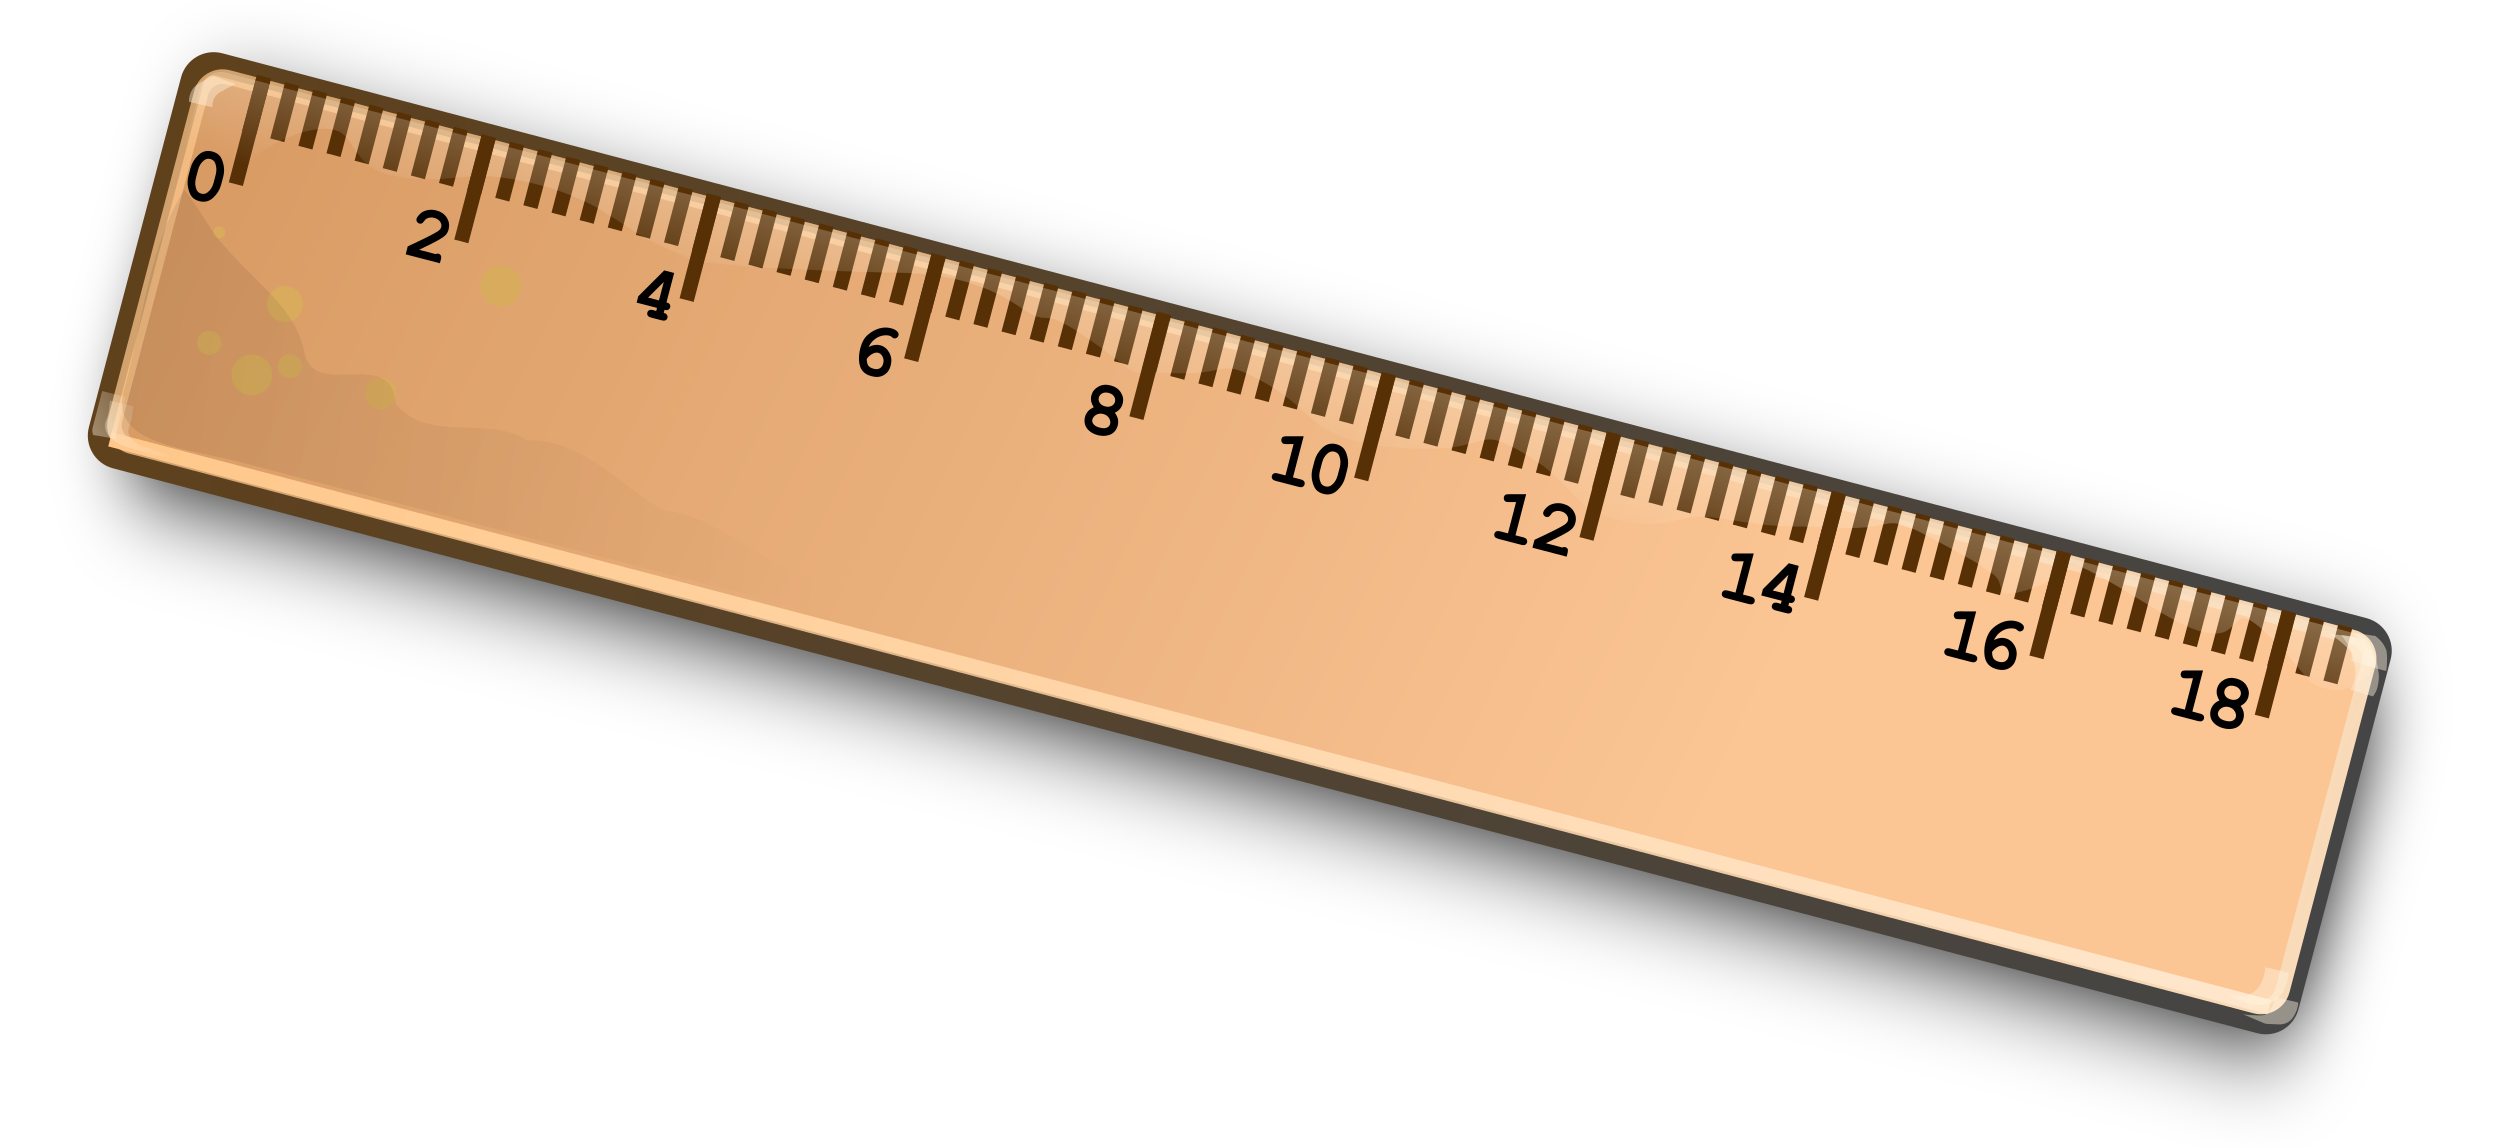
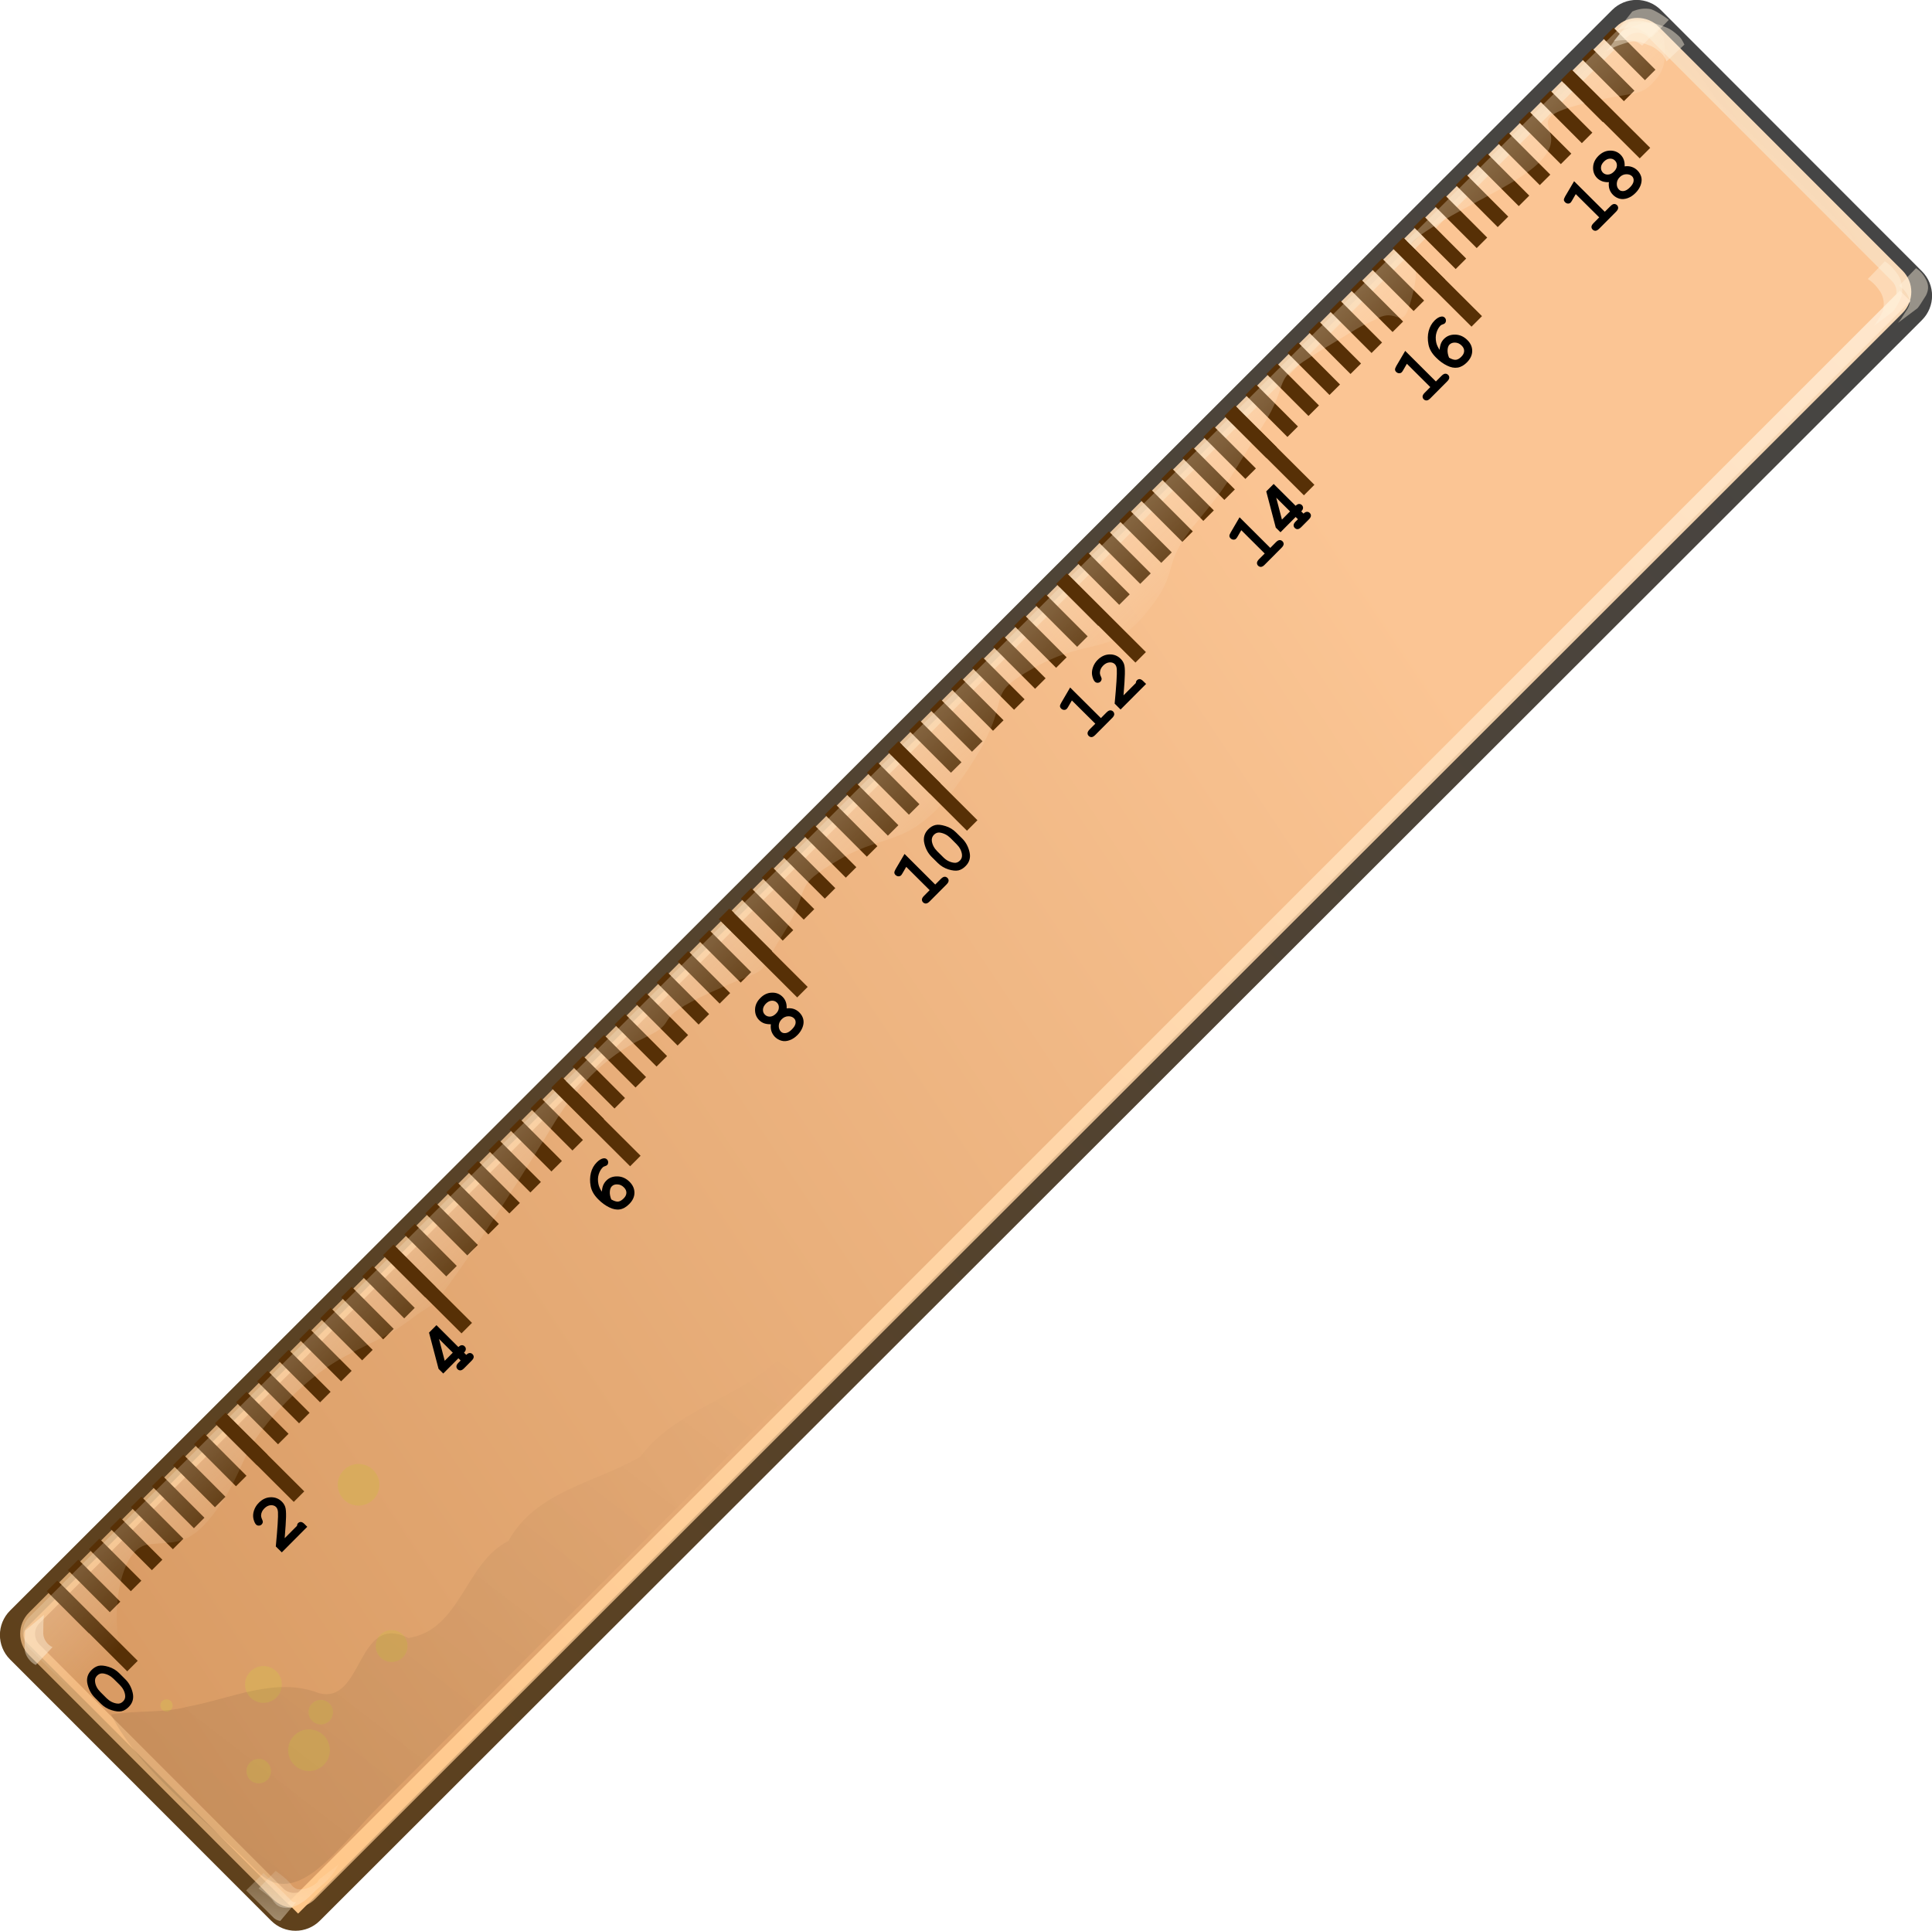
- <svg xmlns="http://www.w3.org/2000/svg" xmlns:xlink="http://www.w3.org/1999/xlink" id="svg4085" viewBox="0 0 476.966 219.004" version="1.0" width="476.966" height="219.004">
+ <svg xmlns="http://www.w3.org/2000/svg" xmlns:xlink="http://www.w3.org/1999/xlink" id="svg4085" viewBox="0 0 256 255.858" version="1.0" width="256" height="255.858">
  <defs id="defs4087">
    <linearGradient id="linearGradient3834">
      <stop id="stop3836" style="stop-color:#fff3de" offset="0" />
      <stop id="stop3838" style="stop-color:#fff3de;stop-opacity:0" offset="1" />
    </linearGradient>
-     <filter id="filter3976" height="1.525" width="1.1" y="-0.262" x="-0.05">
-       <feGaussianBlur id="feGaussianBlur3978" stdDeviation="1.637" />
-     </filter>
    <linearGradient id="linearGradient2566" y2="313.4" gradientUnits="userSpaceOnUse" x2="368.35" gradientTransform="matrix(5.5501,0,0,5.5501,-1981.1,-1722.6)" y1="329.36" x1="448.66">
      <stop id="stop2664" style="stop-color:#fbc594" offset="0" />
      <stop id="stop2666" style="stop-color:#c9884e" offset="1" />
    </linearGradient>
    <linearGradient id="linearGradient2568" y2="323.46" gradientUnits="userSpaceOnUse" x2="469.93" gradientTransform="matrix(5.5501,0,0,5.5501,-1981.1,-1722.6)" y1="323.46" x1="391.58">
      <stop id="stop3460" style="stop-color:#5f411c" offset="0" />
      <stop id="stop3462" style="stop-color:#454545" offset="1" />
    </linearGradient>
    <linearGradient id="linearGradient2570" y2="327" gradientUnits="userSpaceOnUse" x2="469.72" gradientTransform="matrix(5.5501,0,0,5.5501,-1980.7,-1723.3)" y1="306.63" x1="356.02">
      <stop id="stop3446" style="stop-color:#ffbd75;stop-opacity:.584" offset="0" />
      <stop id="stop3448" style="stop-color:#f9dbba" offset="1" />
    </linearGradient>
    <linearGradient id="linearGradient2573" y2="412.19" gradientUnits="userSpaceOnUse" x2="348.99" gradientTransform="matrix(5.2869,1.6887,-1.6887,5.2869,-807.59,-2602.3)" y1="406.46" x1="349.08">
      <stop id="stop3788" style="stop-color:#fff3de" offset="0" />
      <stop id="stop3790" style="stop-color:#fff3de;stop-opacity:0" offset="1" />
    </linearGradient>
    <linearGradient id="linearGradient2576" y2="423.34" gradientUnits="userSpaceOnUse" x2="379.75" gradientTransform="matrix(5.2869,1.6887,-1.6887,5.2869,-731.78,-2585.3)" y1="423.34" x1="302.25">
      <stop id="stop3737" style="stop-color:#ffc789" offset="0" />
      <stop id="stop3739" style="stop-color:#ffe7cd" offset="1" />
    </linearGradient>
    <linearGradient id="linearGradient2579" y2="420.47" xlink:href="#linearGradient3834" gradientUnits="userSpaceOnUse" x2="318.2" y1="422.16" x1="315.89" />
    <linearGradient id="linearGradient2586" y2="417.33" gradientUnits="userSpaceOnUse" x2="341.11" gradientTransform="matrix(5.2869,1.6887,-2.2713,7.111,-561.65,-3372.2)" y1="422.9" x1="308.45">
      <stop id="stop3938" style="stop-color:#000000" offset="0" />
      <stop id="stop3940" style="stop-color:#000000;stop-opacity:0" offset="1" />
    </linearGradient>
    <linearGradient xlink:href="#linearGradient3834" id="linearGradient887" gradientUnits="userSpaceOnUse" x1="315.89" y1="422.16" x2="318.2" y2="420.47" />
    <linearGradient xlink:href="#linearGradient3834" id="linearGradient889" gradientUnits="userSpaceOnUse" x1="315.89" y1="422.16" x2="318.2" y2="420.47" />
  </defs>
-   <g id="g2515" transform="matrix(0.99852,-0.054396,0.054396,0.99852,-141.1037,-71.00485)">
-     <rect id="rect3747" style="fill:#000000;stroke:#000000;stroke-width:0.8;filter:url(#filter3976)" transform="matrix(5.1841,1.6704,-1.5006,4.6473,-859.95,-2332.7)" ry="0.76" height="13.954" width="77.746" y="409.63" x="318.82" />
+   <g id="g2515" transform="matrix(0.3236465,-0.6312131,0.6312131,0.3236465,-114.0091,296.8602)">
    <rect id="rect2619" style="fill:url(#linearGradient2566);stroke:url(#linearGradient2568);stroke-width:4.44" transform="rotate(17.877)" ry="4.219" height="77.444" width="431.5" y="33.961" x="193.92" />
    <rect id="rect2670" style="fill:none;stroke:url(#linearGradient2570);stroke-width:2.775" transform="rotate(17.877)" ry="4.219" height="72.86" width="427.6" y="35.887" x="196.17" />
    <path id="path3456" style="fill:none;stroke:#573006;stroke-width:11.1;stroke-dasharray:2.775, 2.775" d="M 183.5,100.76 577.75,228.17" />
    <path id="path3475" style="fill:none;stroke:#573006;stroke-width:2.775;stroke-miterlimit:0" d="m 186.37,96.401 -6.32,19.709" />
    <path id="rect3781" style="opacity:0.439;fill:url(#linearGradient2573)" d="m 179.38,94.773 c -2.21,-0.713 -4.53,0.602 -5.23,2.774 l -4.07,12.743 c 10.59,5.24 8.57,4.88 12.92,1.46 5.44,-4.27 15.66,-7.42 18.49,-3.52 2.83,3.91 2.85,6.89 10.54,8.35 7.69,1.45 11.23,-0.03 16.61,0.68 5.38,0.72 14.36,3.15 21.03,7.79 6.68,4.63 6.39,5.12 12.11,7.95 5.73,2.83 2.41,2.27 11.17,3.57 8.76,1.29 24.61,2.75 32.59,3.3 7.98,0.55 15.97,2.63 22.5,7.72 6.53,5.09 2.84,-1.08 13.41,7.3 10.57,8.39 4.79,5.99 15.68,6.97 10.9,0.98 8,-2.94 17.31,3.04 9.3,5.97 7.66,11.46 25.32,13.6 17.67,2.13 13.03,-4.32 23.11,2.4 10.09,6.73 8.07,11.58 18.54,13.92 10.46,2.34 8.69,-1.73 19.16,0.61 10.46,2.34 10.18,1.67 21.54,2.79 11.36,1.13 7.57,-3.07 17.79,3.2 10.23,6.27 6.74,4.2 10.46,6.89 3.73,2.7 -1.28,5.67 7.58,3.49 8.85,-2.18 3.43,-7.45 12.42,-2.08 8.98,5.38 16.52,12.29 22.04,12.55 5.52,0.26 3.24,-6.93 10.74,1.48 7.51,8.41 5.73,9.26 10.96,10.43 2.62,0.59 5.07,-0.86 7.31,-2.47 l 0.82,-2.58 c 0.7,-2.17 -0.61,-4.63 -2.82,-5.34 L 179.38,94.77 Z" />
    <path id="path3479" style="fill:none;stroke:#573006;stroke-width:2.775;stroke-miterlimit:0" d="m 228.73,109.64 -6.32,19.71" />
    <path id="path3483" style="fill:none;stroke:#573006;stroke-width:2.775;stroke-miterlimit:0" d="m 271.03,123.16 -6.31,19.71" />
    <path id="path3487" style="fill:none;stroke:#573006;stroke-width:2.775;stroke-miterlimit:0" d="m 313.18,136.94 -6.31,19.71" />
    <path id="path3491" style="fill:none;stroke:#573006;stroke-width:2.775;stroke-miterlimit:0" d="m 355.5,150.32 -6.32,19.71" />
    <path id="path3495" style="fill:none;stroke:#573006;stroke-width:2.775;stroke-miterlimit:0" d="m 397.68,164.33 -6.32,19.71" />
    <path id="path3499" style="fill:none;stroke:#573006;stroke-width:2.775;stroke-miterlimit:0" d="m 439.99,178 -6.32,19.71" />
    <path id="path3503" style="fill:none;stroke:#573006;stroke-width:2.775;stroke-miterlimit:0" d="m 482.15,191.75 -6.31,19.71" />
    <path id="path3507" style="fill:none;stroke:#573006;stroke-width:2.775;stroke-miterlimit:0" d="m 524.47,205.23 -6.31,19.71" />
    <path id="path3511" style="fill:none;stroke:#573006;stroke-width:2.775;stroke-miterlimit:0" d="m 566.78,218.85 -6.31,19.71" />
    <path id="text3513" style="fill:#000000" d="m 177.74,114.51 -0.5,1.55 c -0.29,0.92 -0.84,1.71 -1.63,2.38 -0.8,0.67 -1.69,0.85 -2.68,0.53 -0.57,-0.18 -1.01,-0.46 -1.32,-0.83 -0.31,-0.38 -0.54,-0.96 -0.67,-1.74 -0.14,-0.78 -0.09,-1.55 0.15,-2.3 l 0.5,-1.55 c 0.29,-0.91 0.83,-1.7 1.63,-2.38 0.79,-0.67 1.69,-0.85 2.67,-0.53 0.57,0.18 1,0.45 1.32,0.82 0.31,0.38 0.54,0.96 0.68,1.74 0.14,0.79 0.09,1.56 -0.15,2.31 z m -1.42,-0.45 c 0.24,-0.76 0.24,-1.5 0,-2.21 -0.14,-0.39 -0.43,-0.66 -0.87,-0.8 -0.43,-0.14 -0.83,-0.08 -1.21,0.19 -0.58,0.39 -0.99,0.98 -1.24,1.76 l -0.5,1.55 c -0.24,0.77 -0.24,1.51 0.01,2.21 0.14,0.4 0.43,0.66 0.87,0.8 0.42,0.14 0.83,0.08 1.21,-0.19 0.57,-0.39 0.99,-0.98 1.24,-1.76 z" />
    <path id="text3525" style="fill:#000000" d="m 214.28,130.51 3.09,0.99 c 0.21,-0.08 0.4,-0.1 0.55,-0.05 0.21,0.07 0.36,0.19 0.44,0.38 0.08,0.18 0.07,0.44 -0.04,0.78 l -0.22,0.68 -6.42,-2.05 0.47,-1.5 c 3.21,-1.28 5.18,-2.14 5.9,-2.57 0.36,-0.22 0.59,-0.47 0.68,-0.75 0.11,-0.34 0.05,-0.69 -0.16,-1.05 -0.22,-0.36 -0.58,-0.62 -1.08,-0.78 -0.5,-0.16 -0.97,-0.15 -1.4,0.04 -0.22,0.1 -0.43,0.29 -0.64,0.56 -0.12,0.17 -0.26,0.28 -0.39,0.33 -0.14,0.04 -0.3,0.04 -0.46,-0.01 -0.19,-0.06 -0.34,-0.19 -0.43,-0.37 -0.1,-0.18 -0.12,-0.36 -0.06,-0.55 0.09,-0.27 0.33,-0.57 0.71,-0.91 0.39,-0.33 0.87,-0.54 1.43,-0.63 0.57,-0.09 1.14,-0.05 1.71,0.14 0.89,0.28 1.54,0.78 1.93,1.5 0.4,0.72 0.47,1.47 0.23,2.23 -0.12,0.39 -0.32,0.73 -0.59,1.01 -0.27,0.28 -0.81,0.61 -1.61,1 -0.64,0.31 -1.85,0.84 -3.64,1.58 z" />
    <path id="text3557" style="fill:#000000" d="m 262.63,137.58 -1.77,5.51 c 0.3,0.1 0.5,0.23 0.6,0.41 0.1,0.18 0.12,0.37 0.05,0.57 -0.06,0.21 -0.19,0.36 -0.38,0.44 -0.18,0.09 -0.42,0.09 -0.72,-0.01 l -0.18,0.57 c 0.3,0.09 0.5,0.23 0.6,0.41 0.1,0.18 0.12,0.37 0.05,0.57 -0.07,0.21 -0.19,0.36 -0.38,0.44 -0.18,0.09 -0.45,0.07 -0.79,-0.04 l -1.89,-0.6 c -0.34,-0.11 -0.56,-0.25 -0.66,-0.43 -0.1,-0.17 -0.12,-0.37 -0.05,-0.58 0.06,-0.2 0.19,-0.35 0.38,-0.43 0.18,-0.09 0.44,-0.08 0.78,0.03 l 0.55,0.18 0.18,-0.57 -3.83,-1.22 0.38,-1.18 5.21,-4.67 z m -3.18,5.06 1.11,-3.46 -3.15,2.81 z" />
    <path id="text3569" style="fill:#000000" d="m 298.92,153.68 c 0.43,-0.17 0.82,-0.28 1.17,-0.31 0.35,-0.03 0.69,0.01 1.04,0.12 0.74,0.23 1.29,0.73 1.66,1.5 0.37,0.76 0.41,1.59 0.13,2.47 -0.26,0.82 -0.73,1.4 -1.41,1.75 -0.68,0.34 -1.46,0.37 -2.34,0.08 -0.74,-0.23 -1.3,-0.6 -1.66,-1.09 -0.37,-0.5 -0.56,-1.14 -0.57,-1.94 -0.02,-0.79 0.11,-1.63 0.4,-2.51 0.33,-1.05 0.85,-1.85 1.56,-2.4 0.7,-0.54 1.44,-0.9 2.22,-1.08 0.77,-0.18 1.52,-0.15 2.24,0.08 0.58,0.18 0.99,0.44 1.23,0.76 0.16,0.22 0.2,0.45 0.13,0.68 -0.07,0.21 -0.19,0.36 -0.38,0.45 -0.18,0.1 -0.37,0.12 -0.56,0.06 -0.11,-0.04 -0.25,-0.15 -0.42,-0.32 -0.1,-0.11 -0.21,-0.18 -0.33,-0.21 -0.45,-0.15 -0.95,-0.17 -1.52,-0.07 -0.56,0.1 -1.1,0.36 -1.62,0.78 -0.36,0.29 -0.69,0.69 -0.97,1.2 z m -0.49,2.25 c -0.03,0.6 0.05,1.04 0.23,1.32 0.19,0.28 0.51,0.49 0.98,0.64 0.46,0.15 0.85,0.14 1.18,-0.02 0.33,-0.16 0.56,-0.46 0.69,-0.87 0.16,-0.48 0.14,-0.92 -0.05,-1.33 -0.18,-0.41 -0.45,-0.67 -0.81,-0.78 -0.29,-0.09 -0.63,-0.05 -1.05,0.13 -0.41,0.17 -0.8,0.48 -1.17,0.91 z" />
    <path id="text3573" style="fill:#000000" d="m 345.14,168.79 c 0.27,0.39 0.44,0.8 0.51,1.21 0.06,0.41 0.03,0.83 -0.11,1.26 -0.15,0.47 -0.4,0.87 -0.76,1.19 -0.36,0.32 -0.82,0.52 -1.39,0.59 -0.57,0.07 -1.16,0.01 -1.76,-0.18 -0.61,-0.2 -1.12,-0.48 -1.53,-0.87 -0.41,-0.38 -0.67,-0.81 -0.77,-1.28 -0.11,-0.48 -0.08,-0.95 0.06,-1.42 0.14,-0.42 0.36,-0.78 0.65,-1.08 0.3,-0.3 0.67,-0.53 1.12,-0.69 -0.22,-0.4 -0.36,-0.79 -0.42,-1.17 -0.05,-0.38 -0.02,-0.75 0.1,-1.12 0.23,-0.72 0.7,-1.25 1.42,-1.6 0.71,-0.34 1.5,-0.38 2.36,-0.1 0.87,0.27 1.49,0.76 1.87,1.46 0.39,0.69 0.46,1.4 0.23,2.12 -0.11,0.37 -0.31,0.7 -0.57,0.98 -0.26,0.28 -0.6,0.51 -1.01,0.7 z m 0.13,-2.11 c 0.11,-0.35 0.07,-0.69 -0.12,-1.02 -0.2,-0.34 -0.53,-0.58 -0.99,-0.73 -0.47,-0.14 -0.88,-0.14 -1.23,0.02 -0.35,0.16 -0.58,0.41 -0.69,0.76 -0.11,0.35 -0.07,0.69 0.12,1.03 0.19,0.33 0.53,0.57 0.99,0.72 0.47,0.15 0.87,0.14 1.22,-0.02 0.36,-0.15 0.59,-0.41 0.7,-0.76 z m -1.16,4.2 c 0.12,-0.37 0.07,-0.76 -0.15,-1.16 -0.23,-0.41 -0.58,-0.68 -1.05,-0.83 -0.47,-0.15 -0.91,-0.13 -1.33,0.07 -0.41,0.2 -0.68,0.49 -0.8,0.87 -0.1,0.29 -0.04,0.59 0.17,0.9 0.2,0.3 0.58,0.54 1.14,0.72 0.57,0.18 1.02,0.21 1.36,0.08 0.35,-0.13 0.56,-0.35 0.66,-0.65 z" />
    <path id="text3585" style="fill:#000000" d="m 380.86,175.22 -2.47,7.71 1.43,0.46 c 0.34,0.11 0.56,0.25 0.66,0.43 0.1,0.17 0.12,0.37 0.05,0.58 -0.06,0.2 -0.19,0.35 -0.37,0.43 -0.19,0.09 -0.45,0.08 -0.79,-0.03 l -4.26,-1.36 c -0.34,-0.11 -0.56,-0.25 -0.66,-0.43 -0.11,-0.18 -0.12,-0.37 -0.06,-0.58 0.07,-0.21 0.2,-0.35 0.38,-0.44 0.19,-0.08 0.45,-0.07 0.79,0.04 l 1.42,0.45 1.88,-5.88 -1.36,-0.07 c -0.22,-0.01 -0.38,-0.03 -0.48,-0.06 -0.18,-0.06 -0.31,-0.18 -0.4,-0.36 -0.08,-0.19 -0.09,-0.38 -0.03,-0.59 0.06,-0.19 0.16,-0.32 0.29,-0.4 0.13,-0.07 0.36,-0.1 0.7,-0.09 z" />
    <path id="text3589" style="fill:#000000" d="m 388.83,181.94 -0.49,1.55 c -0.29,0.91 -0.84,1.71 -1.64,2.38 -0.79,0.67 -1.69,0.85 -2.67,0.53 -0.57,-0.18 -1.01,-0.46 -1.32,-0.83 -0.31,-0.38 -0.54,-0.96 -0.68,-1.74 -0.13,-0.79 -0.08,-1.55 0.16,-2.31 l 0.49,-1.54 c 0.3,-0.92 0.84,-1.71 1.64,-2.38 0.79,-0.67 1.68,-0.85 2.67,-0.54 0.56,0.18 1,0.46 1.31,0.83 0.32,0.37 0.54,0.95 0.68,1.74 0.15,0.78 0.09,1.55 -0.15,2.31 z m -1.41,-0.45 c 0.24,-0.77 0.24,-1.51 0,-2.22 -0.14,-0.39 -0.43,-0.66 -0.87,-0.8 -0.43,-0.13 -0.84,-0.07 -1.22,0.19 -0.57,0.4 -0.99,0.99 -1.24,1.77 l -0.49,1.54 c -0.25,0.77 -0.24,1.51 0.01,2.22 0.13,0.39 0.42,0.66 0.87,0.8 0.42,0.14 0.82,0.07 1.2,-0.19 0.58,-0.4 0.99,-0.99 1.24,-1.77 z" />
    <path id="text3597" style="fill:#000000" d="m 422.64,188.56 -2.46,7.72 1.42,0.45 c 0.34,0.11 0.56,0.25 0.66,0.43 0.1,0.18 0.12,0.37 0.06,0.58 -0.07,0.21 -0.2,0.35 -0.38,0.44 -0.19,0.08 -0.45,0.07 -0.79,-0.04 l -4.26,-1.36 c -0.34,-0.11 -0.56,-0.25 -0.66,-0.42 -0.1,-0.18 -0.12,-0.38 -0.05,-0.59 0.06,-0.2 0.19,-0.35 0.37,-0.43 0.19,-0.09 0.45,-0.07 0.79,0.03 l 1.43,0.46 1.87,-5.88 -1.36,-0.07 c -0.22,-0.01 -0.38,-0.03 -0.48,-0.07 -0.18,-0.05 -0.31,-0.17 -0.4,-0.36 -0.08,-0.18 -0.09,-0.38 -0.03,-0.58 0.06,-0.19 0.16,-0.32 0.29,-0.4 0.13,-0.08 0.36,-0.11 0.7,-0.09 z" />
    <path id="text3629" style="fill:#000000" d="m 425.89,198.1 3.08,0.99 c 0.22,-0.08 0.4,-0.1 0.55,-0.05 0.22,0.07 0.36,0.19 0.45,0.37 0.08,0.19 0.06,0.45 -0.05,0.79 l -0.21,0.68 -6.43,-2.06 0.48,-1.49 c 3.21,-1.28 5.17,-2.14 5.89,-2.57 0.37,-0.22 0.59,-0.47 0.68,-0.75 0.11,-0.34 0.06,-0.69 -0.16,-1.05 -0.22,-0.36 -0.57,-0.62 -1.07,-0.78 -0.51,-0.16 -0.97,-0.15 -1.4,0.04 -0.23,0.1 -0.44,0.28 -0.64,0.56 -0.13,0.17 -0.26,0.28 -0.4,0.32 -0.14,0.05 -0.29,0.05 -0.46,0 -0.19,-0.07 -0.33,-0.19 -0.43,-0.37 -0.09,-0.18 -0.11,-0.36 -0.05,-0.55 0.08,-0.27 0.32,-0.58 0.71,-0.91 0.38,-0.33 0.86,-0.54 1.43,-0.63 0.56,-0.09 1.13,-0.05 1.71,0.13 0.89,0.29 1.53,0.79 1.93,1.51 0.39,0.72 0.47,1.46 0.22,2.23 -0.12,0.39 -0.32,0.73 -0.59,1.01 -0.26,0.28 -0.8,0.61 -1.61,1 -0.63,0.31 -1.84,0.84 -3.63,1.58 z" />
    <path id="text3605" style="fill:#000000" d="m 465.38,202.21 -2.47,7.72 1.43,0.45 c 0.34,0.11 0.56,0.25 0.66,0.43 0.1,0.18 0.12,0.37 0.05,0.58 -0.06,0.21 -0.19,0.35 -0.38,0.44 -0.18,0.08 -0.44,0.07 -0.78,-0.04 l -4.26,-1.36 c -0.34,-0.1 -0.56,-0.25 -0.66,-0.42 -0.11,-0.18 -0.12,-0.37 -0.06,-0.59 0.07,-0.2 0.2,-0.35 0.38,-0.43 0.19,-0.09 0.45,-0.07 0.79,0.03 l 1.42,0.46 1.88,-5.88 -1.36,-0.07 c -0.22,-0.01 -0.38,-0.03 -0.48,-0.07 -0.18,-0.05 -0.31,-0.17 -0.4,-0.36 -0.08,-0.18 -0.09,-0.38 -0.03,-0.58 0.06,-0.19 0.16,-0.32 0.29,-0.4 0.13,-0.08 0.36,-0.11 0.69,-0.09 z" />
    <path id="text3637" style="fill:#000000" d="m 473.83,205.04 -1.76,5.51 c 0.29,0.1 0.49,0.23 0.59,0.41 0.1,0.18 0.12,0.37 0.06,0.57 -0.07,0.21 -0.2,0.36 -0.38,0.44 -0.19,0.09 -0.43,0.09 -0.72,-0.01 l -0.18,0.57 c 0.29,0.09 0.49,0.23 0.59,0.41 0.1,0.17 0.12,0.37 0.05,0.57 -0.06,0.21 -0.19,0.36 -0.38,0.44 -0.18,0.08 -0.44,0.07 -0.78,-0.04 l -1.89,-0.6 c -0.34,-0.11 -0.57,-0.25 -0.67,-0.43 -0.1,-0.17 -0.12,-0.37 -0.05,-0.58 0.07,-0.21 0.19,-0.35 0.38,-0.44 0.18,-0.08 0.45,-0.07 0.79,0.04 l 0.55,0.18 0.18,-0.57 -3.83,-1.22 0.37,-1.18 5.21,-4.67 z m -3.17,5.06 1.1,-3.46 -3.15,2.81 z" />
    <path id="text3613" style="fill:#000000" d="m 507.16,215.56 -2.47,7.71 1.43,0.46 c 0.34,0.11 0.56,0.25 0.66,0.43 0.1,0.17 0.12,0.37 0.05,0.58 -0.06,0.2 -0.19,0.35 -0.38,0.43 -0.18,0.09 -0.44,0.08 -0.78,-0.03 l -4.26,-1.36 c -0.34,-0.11 -0.56,-0.25 -0.66,-0.43 -0.11,-0.18 -0.12,-0.37 -0.06,-0.58 0.07,-0.21 0.2,-0.35 0.38,-0.44 0.19,-0.08 0.45,-0.07 0.79,0.04 l 1.42,0.45 1.88,-5.88 -1.36,-0.07 c -0.22,-0.01 -0.38,-0.03 -0.48,-0.06 -0.18,-0.06 -0.31,-0.18 -0.4,-0.36 -0.08,-0.19 -0.09,-0.38 -0.03,-0.59 0.06,-0.19 0.16,-0.32 0.29,-0.39 0.13,-0.08 0.36,-0.11 0.69,-0.1 z" />
    <path id="text3645" style="fill:#000000" d="m 510.26,221.19 c 0.43,-0.18 0.82,-0.28 1.17,-0.32 0.35,-0.03 0.7,0.01 1.04,0.12 0.74,0.24 1.29,0.74 1.66,1.5 0.37,0.77 0.41,1.59 0.13,2.48 -0.26,0.82 -0.73,1.4 -1.41,1.74 -0.68,0.34 -1.46,0.37 -2.34,0.09 -0.74,-0.24 -1.3,-0.6 -1.66,-1.1 -0.37,-0.5 -0.56,-1.14 -0.57,-1.93 -0.02,-0.8 0.11,-1.63 0.4,-2.51 0.33,-1.06 0.85,-1.86 1.56,-2.4 0.7,-0.55 1.44,-0.91 2.22,-1.09 0.77,-0.17 1.52,-0.15 2.24,0.08 0.58,0.19 0.99,0.44 1.23,0.77 0.16,0.21 0.2,0.44 0.13,0.67 -0.07,0.21 -0.19,0.36 -0.38,0.46 -0.18,0.09 -0.37,0.11 -0.56,0.05 -0.11,-0.04 -0.25,-0.14 -0.42,-0.32 -0.1,-0.1 -0.21,-0.17 -0.33,-0.21 -0.45,-0.14 -0.95,-0.16 -1.52,-0.06 -0.56,0.1 -1.1,0.36 -1.62,0.77 -0.36,0.29 -0.68,0.69 -0.97,1.21 z m -0.49,2.24 c -0.03,0.6 0.05,1.04 0.23,1.32 0.19,0.28 0.51,0.5 0.98,0.64 0.46,0.15 0.86,0.14 1.18,-0.02 0.33,-0.16 0.56,-0.45 0.69,-0.87 0.16,-0.48 0.14,-0.92 -0.05,-1.33 -0.18,-0.4 -0.45,-0.66 -0.81,-0.78 -0.29,-0.09 -0.63,-0.05 -1.05,0.13 -0.41,0.18 -0.8,0.48 -1.17,0.91 z" />
    <path id="text3621" style="fill:#000000" d="m 549.76,229.17 -2.46,7.71 1.42,0.46 c 0.34,0.1 0.56,0.25 0.66,0.42 0.11,0.18 0.12,0.38 0.06,0.59 -0.07,0.2 -0.2,0.35 -0.38,0.43 -0.19,0.09 -0.45,0.07 -0.79,-0.03 l -4.26,-1.36 c -0.34,-0.11 -0.56,-0.25 -0.66,-0.43 -0.1,-0.18 -0.12,-0.37 -0.05,-0.58 0.06,-0.21 0.19,-0.35 0.37,-0.44 0.19,-0.08 0.45,-0.07 0.79,0.04 l 1.43,0.45 1.87,-5.88 -1.36,-0.07 c -0.22,-0.01 -0.38,-0.03 -0.48,-0.06 -0.18,-0.06 -0.31,-0.18 -0.4,-0.36 -0.08,-0.19 -0.09,-0.38 -0.02,-0.59 0.06,-0.19 0.15,-0.32 0.28,-0.4 0.13,-0.07 0.36,-0.1 0.7,-0.09 z" />
    <path id="text3653" style="fill:#000000" d="m 556.54,236.31 c 0.28,0.4 0.45,0.8 0.51,1.21 0.07,0.42 0.04,0.84 -0.1,1.26 -0.15,0.48 -0.41,0.87 -0.76,1.2 -0.36,0.32 -0.83,0.51 -1.39,0.59 -0.57,0.07 -1.16,0.01 -1.76,-0.19 -0.61,-0.19 -1.12,-0.48 -1.53,-0.86 -0.41,-0.39 -0.67,-0.82 -0.78,-1.29 -0.1,-0.47 -0.08,-0.94 0.07,-1.41 0.14,-0.43 0.35,-0.79 0.65,-1.09 0.29,-0.29 0.67,-0.53 1.12,-0.69 -0.23,-0.39 -0.36,-0.78 -0.42,-1.16 -0.05,-0.38 -0.02,-0.76 0.09,-1.13 0.23,-0.71 0.71,-1.25 1.42,-1.59 0.72,-0.35 1.51,-0.38 2.37,-0.11 0.86,0.28 1.49,0.77 1.87,1.46 0.38,0.7 0.46,1.41 0.23,2.13 -0.12,0.37 -0.31,0.69 -0.57,0.97 -0.27,0.28 -0.6,0.51 -1.02,0.7 z m 0.14,-2.11 c 0.11,-0.35 0.07,-0.69 -0.13,-1.02 -0.19,-0.33 -0.52,-0.57 -0.98,-0.72 -0.47,-0.15 -0.88,-0.15 -1.23,0.01 -0.35,0.16 -0.58,0.41 -0.7,0.76 -0.11,0.36 -0.07,0.7 0.13,1.03 0.19,0.33 0.52,0.57 0.99,0.72 0.46,0.15 0.87,0.15 1.22,-0.01 0.35,-0.16 0.59,-0.42 0.7,-0.77 z m -1.16,4.2 c 0.12,-0.37 0.06,-0.76 -0.16,-1.16 -0.22,-0.4 -0.57,-0.68 -1.04,-0.83 -0.47,-0.15 -0.92,-0.13 -1.33,0.07 -0.42,0.2 -0.68,0.49 -0.8,0.87 -0.1,0.3 -0.04,0.59 0.16,0.9 0.21,0.31 0.59,0.55 1.15,0.73 0.56,0.18 1.02,0.2 1.36,0.07 0.34,-0.13 0.56,-0.35 0.66,-0.65 z" />
    <path id="path3733" style="fill:#ffd3a3;stroke:url(#linearGradient2576);stroke-width:2.775;stroke-miterlimit:0" d="M 153.44,163.42 558.91,293.97" />
    <path id="path3798" style="opacity:0.439;fill:#fff3de" d="m 562.93,287.65 c -0.12,1.22 -0.56,2.32 -1.14,3.38 -0.56,0.91 -1.37,1.61 -2.33,2.06 -0.74,0.38 -1.51,0.42 -2.32,0.38 -0.6,0.01 -1.2,-0.06 -1.79,-0.15 l -4.12,-2 c 0.58,0.11 1.17,0.21 1.76,0.21 0.77,0 1.53,0.19 2.24,-0.21 0.93,-0.3 1.69,-0.96 2.22,-1.77 0.57,-1.01 0.99,-2.06 1.09,-3.22 z" />
    <path id="path3808" style="opacity:0.439;fill:#fff3de" d="m 181.01,97.03 c -1.07,0.428 -2.11,0.935 -3.13,1.463 -0.73,0.412 -1.19,1.073 -1.41,1.867 -0.1,0.56 -0.07,0.28 -0.09,0.85 l -4.4,-1.275 c 0.04,-0.65 0,-0.333 0.12,-0.951 0.26,-0.898 0.74,-1.69 1.53,-2.215 1.02,-0.57 2.09,-1.045 3.16,-1.518 z" />
    <path id="path3812" style="opacity:0.439;fill:#fff3de" d="m 578.63,224.27 c 0.98,0.63 1.83,1.4 2.63,2.24 0.73,0.65 1.23,1.39 1.54,2.31 0.22,0.86 0.28,1.74 0.39,2.63 0.08,0.87 -0.11,1.72 -0.32,2.55 -0.15,0.72 -0.56,1.3 -1,1.87 l -4.31,-1.55 c 0.41,-0.51 0.81,-1.02 0.94,-1.68 0.19,-0.79 0.37,-1.58 0.27,-2.4 -0.11,-0.85 -0.16,-1.71 -0.42,-2.53 -0.33,-0.84 -0.94,-1.49 -1.58,-2.11 -0.81,-0.8 -1.66,-1.55 -2.66,-2.1 z" />
    <path id="path3814" style="opacity:0.439;fill:#fff3de" d="m 580.88,224.78 c 0.8,1.09 1.45,2.32 1.74,3.64 0.11,0.64 0,1.24 -0.15,1.86 l -4.37,-1.36 c 0.12,-0.55 0.21,-1.09 0.09,-1.65 -0.34,-1.26 -0.99,-2.42 -1.79,-3.45 z" />
    <path id="path3816" style="opacity:0.439;fill:#fff3de" d="m 582.93,224.38 c 0.96,0.77 1.65,1.74 1.98,2.91 0.13,0.97 0,1.96 -0.1,2.93 -0.09,0.63 -0.04,0.32 -0.16,0.94 l -4.38,-1.34 c 0.11,-0.6 0.06,-0.3 0.15,-0.9 0.09,-0.91 0.23,-1.85 0.05,-2.75 -0.4,-1.1 -1.15,-1.94 -2.04,-2.69 z" />
    <path id="path3818" style="opacity:0.439;fill:#fff3de" d="m 564.45,293.42 c -0.12,1.11 -0.57,2.06 -1.26,2.91 -0.65,0.77 -1.47,1.06 -2.44,1.07 -0.81,-0.1 -1.62,-0.12 -2.42,-0.24 -0.14,-0.02 -0.28,-0.05 -0.42,-0.08 l -4.11,-2.01 c 0.14,0.03 0.27,0.06 0.41,0.09 0.79,0.16 1.59,0.17 2.39,0.28 0.88,0.11 1.66,0.03 2.28,-0.67 0.67,-0.78 1.09,-1.63 1.18,-2.67 z" />
    <g id="g3822" style="fill:url(#linearGradient2579)" transform="matrix(5.2869,1.6887,-1.6887,5.2869,-807.59,-2602.3)">
      <path id="path3806" style="opacity:0.439;fill:url(#linearGradient887)" d="m 317.06,420.71 c 0.03,0.21 0.06,0.41 0.05,0.62 -0.02,0.12 -0.03,0.2 0.02,0.32 0.07,0.1 0.14,0.17 0.26,0.22 0.14,0.08 0.3,0.1 0.46,0.12 0.17,0.01 0.34,0.01 0.51,0.01 -1.32,0.04 -0.77,0.03 -0.47,-0.05 l 0.81,0.11 c -0.4,0.13 -0.63,0.12 -1.16,0.07 -0.17,0 -0.34,0 -0.5,-0.02 -0.17,-0.03 -0.32,-0.07 -0.47,-0.15 -0.11,-0.07 -0.2,-0.16 -0.26,-0.28 -0.05,-0.12 -0.05,-0.23 -0.02,-0.36 0.01,-0.2 -0.03,-0.4 -0.06,-0.6 z" />
      <path id="path3820" style="opacity:0.439;fill:url(#linearGradient889)" d="m 316.72,420.47 v 0.68 0.57 c -0.01,0.09 -0.01,0.17 0.08,0.22 l -0.83,0.07 c -0.06,-0.09 -0.09,-0.18 -0.08,-0.29 v -0.57 -0.68 z" />
    </g>
    <g id="g3866" style="opacity:0.959" transform="matrix(5.2869,1.6887,-1.6887,5.2869,-807.59,-2602.3)">
      <circle id="path3844" style="opacity:1;fill:#d9ac5d" transform="matrix(0.38462,0,0,0.38462,196.33,257.16)" cx="319.03" cy="418.018" r="1.073" />
      <circle id="path3846" style="opacity:1;fill:#d9ac5d" transform="matrix(0.65385,0,0,0.65385,112.13,145.32)" cx="319.03" cy="418.018" r="1.073" />
      <circle id="path3848" style="opacity:1;fill:#d9ac5d" transform="matrix(0.57692,0,0,0.57692,137.16,174.83)" cx="319.03" cy="418.018" r="1.073" />
      <circle id="path3850" style="opacity:1;fill:#d9ac5d" transform="matrix(0.5,0,0,0.5,165.66,209.13)" cx="319.03" cy="418.018" r="1.073" />
      <circle id="path3852" style="opacity:1;fill:#d9ac5d" transform="matrix(0.19231,0,0,0.19231,257.06,333.79)" cx="319.03" cy="418.018" r="1.073" />
      <circle id="path3854" style="opacity:1;fill:#d9ac5d" transform="matrix(0.65385,0,0,0.65385,119.64,140.2)" cx="319.03" cy="418.018" r="1.073" />
      <circle id="path3856" style="opacity:1;fill:#d9ac5d" transform="matrix(0.38462,0,0,0.38462,199.21,257.24)" cx="319.03" cy="418.018" r="1.073" />
    </g>
    <path id="path2701" style="opacity:0.11;fill:url(#linearGradient2586)" d="m 170.17,116.67 c -7.23,10.02 -9.29,24.81 -13.59,37.62 -3.37,10.05 11.17,11.51 21.32,14.79 18.85,6.08 31.97,10.17 49.85,16 23.4,7.64 45.87,14.49 68.15,21.83 19.21,6.31 38.54,13 57.65,19.59 -10.9,-5.65 -22.14,-10.65 -32.75,-16.85 -11.49,-0.51 -19.2,-12.57 -31.04,-11.45 -12.04,-1.87 -19.62,-13.6 -31.64,-15.49 -8.12,-5.28 -14.71,-14.5 -25.22,-14.77 -7.34,-5.38 -18.87,-0.34 -24.67,-8.36 -0.13,-10.91 -14.97,-1.71 -16.8,-10.22 -0.85,-8.51 -8.51,-14.21 -13.43,-20.62 -3.26,-3.61 -4.93,-8.21 -7.83,-12.07 z" />
  </g>
</svg>
